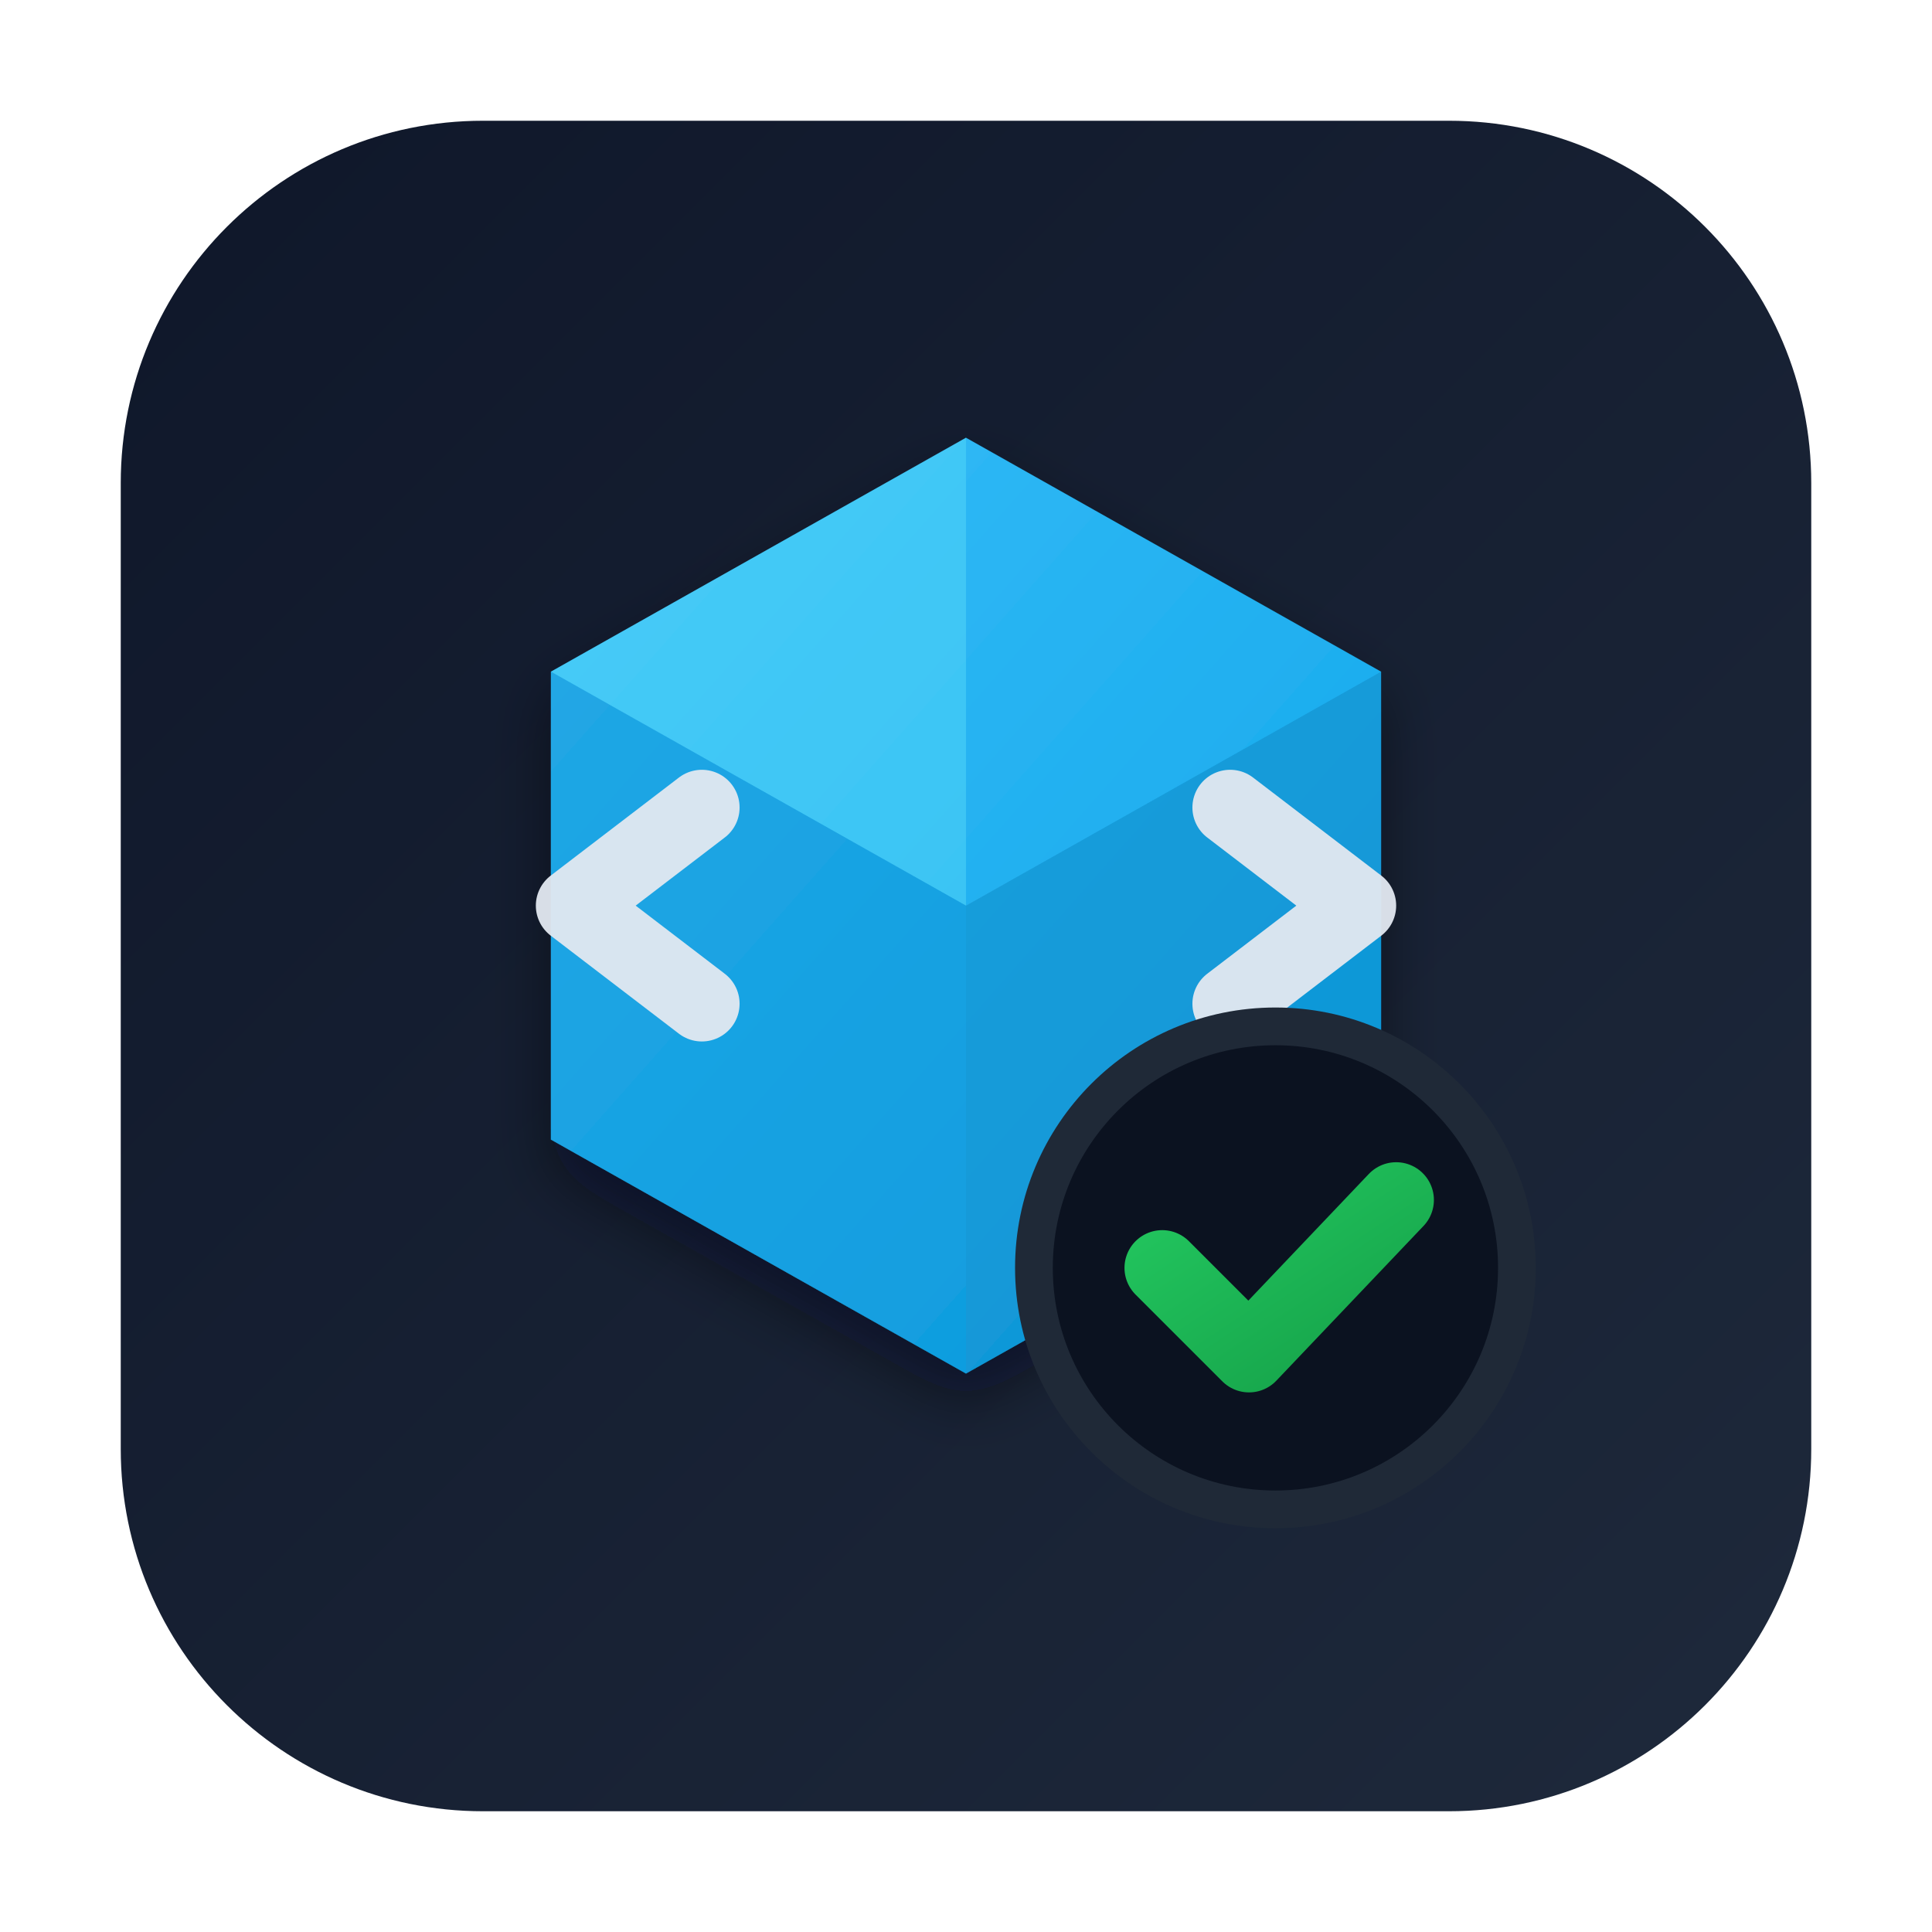
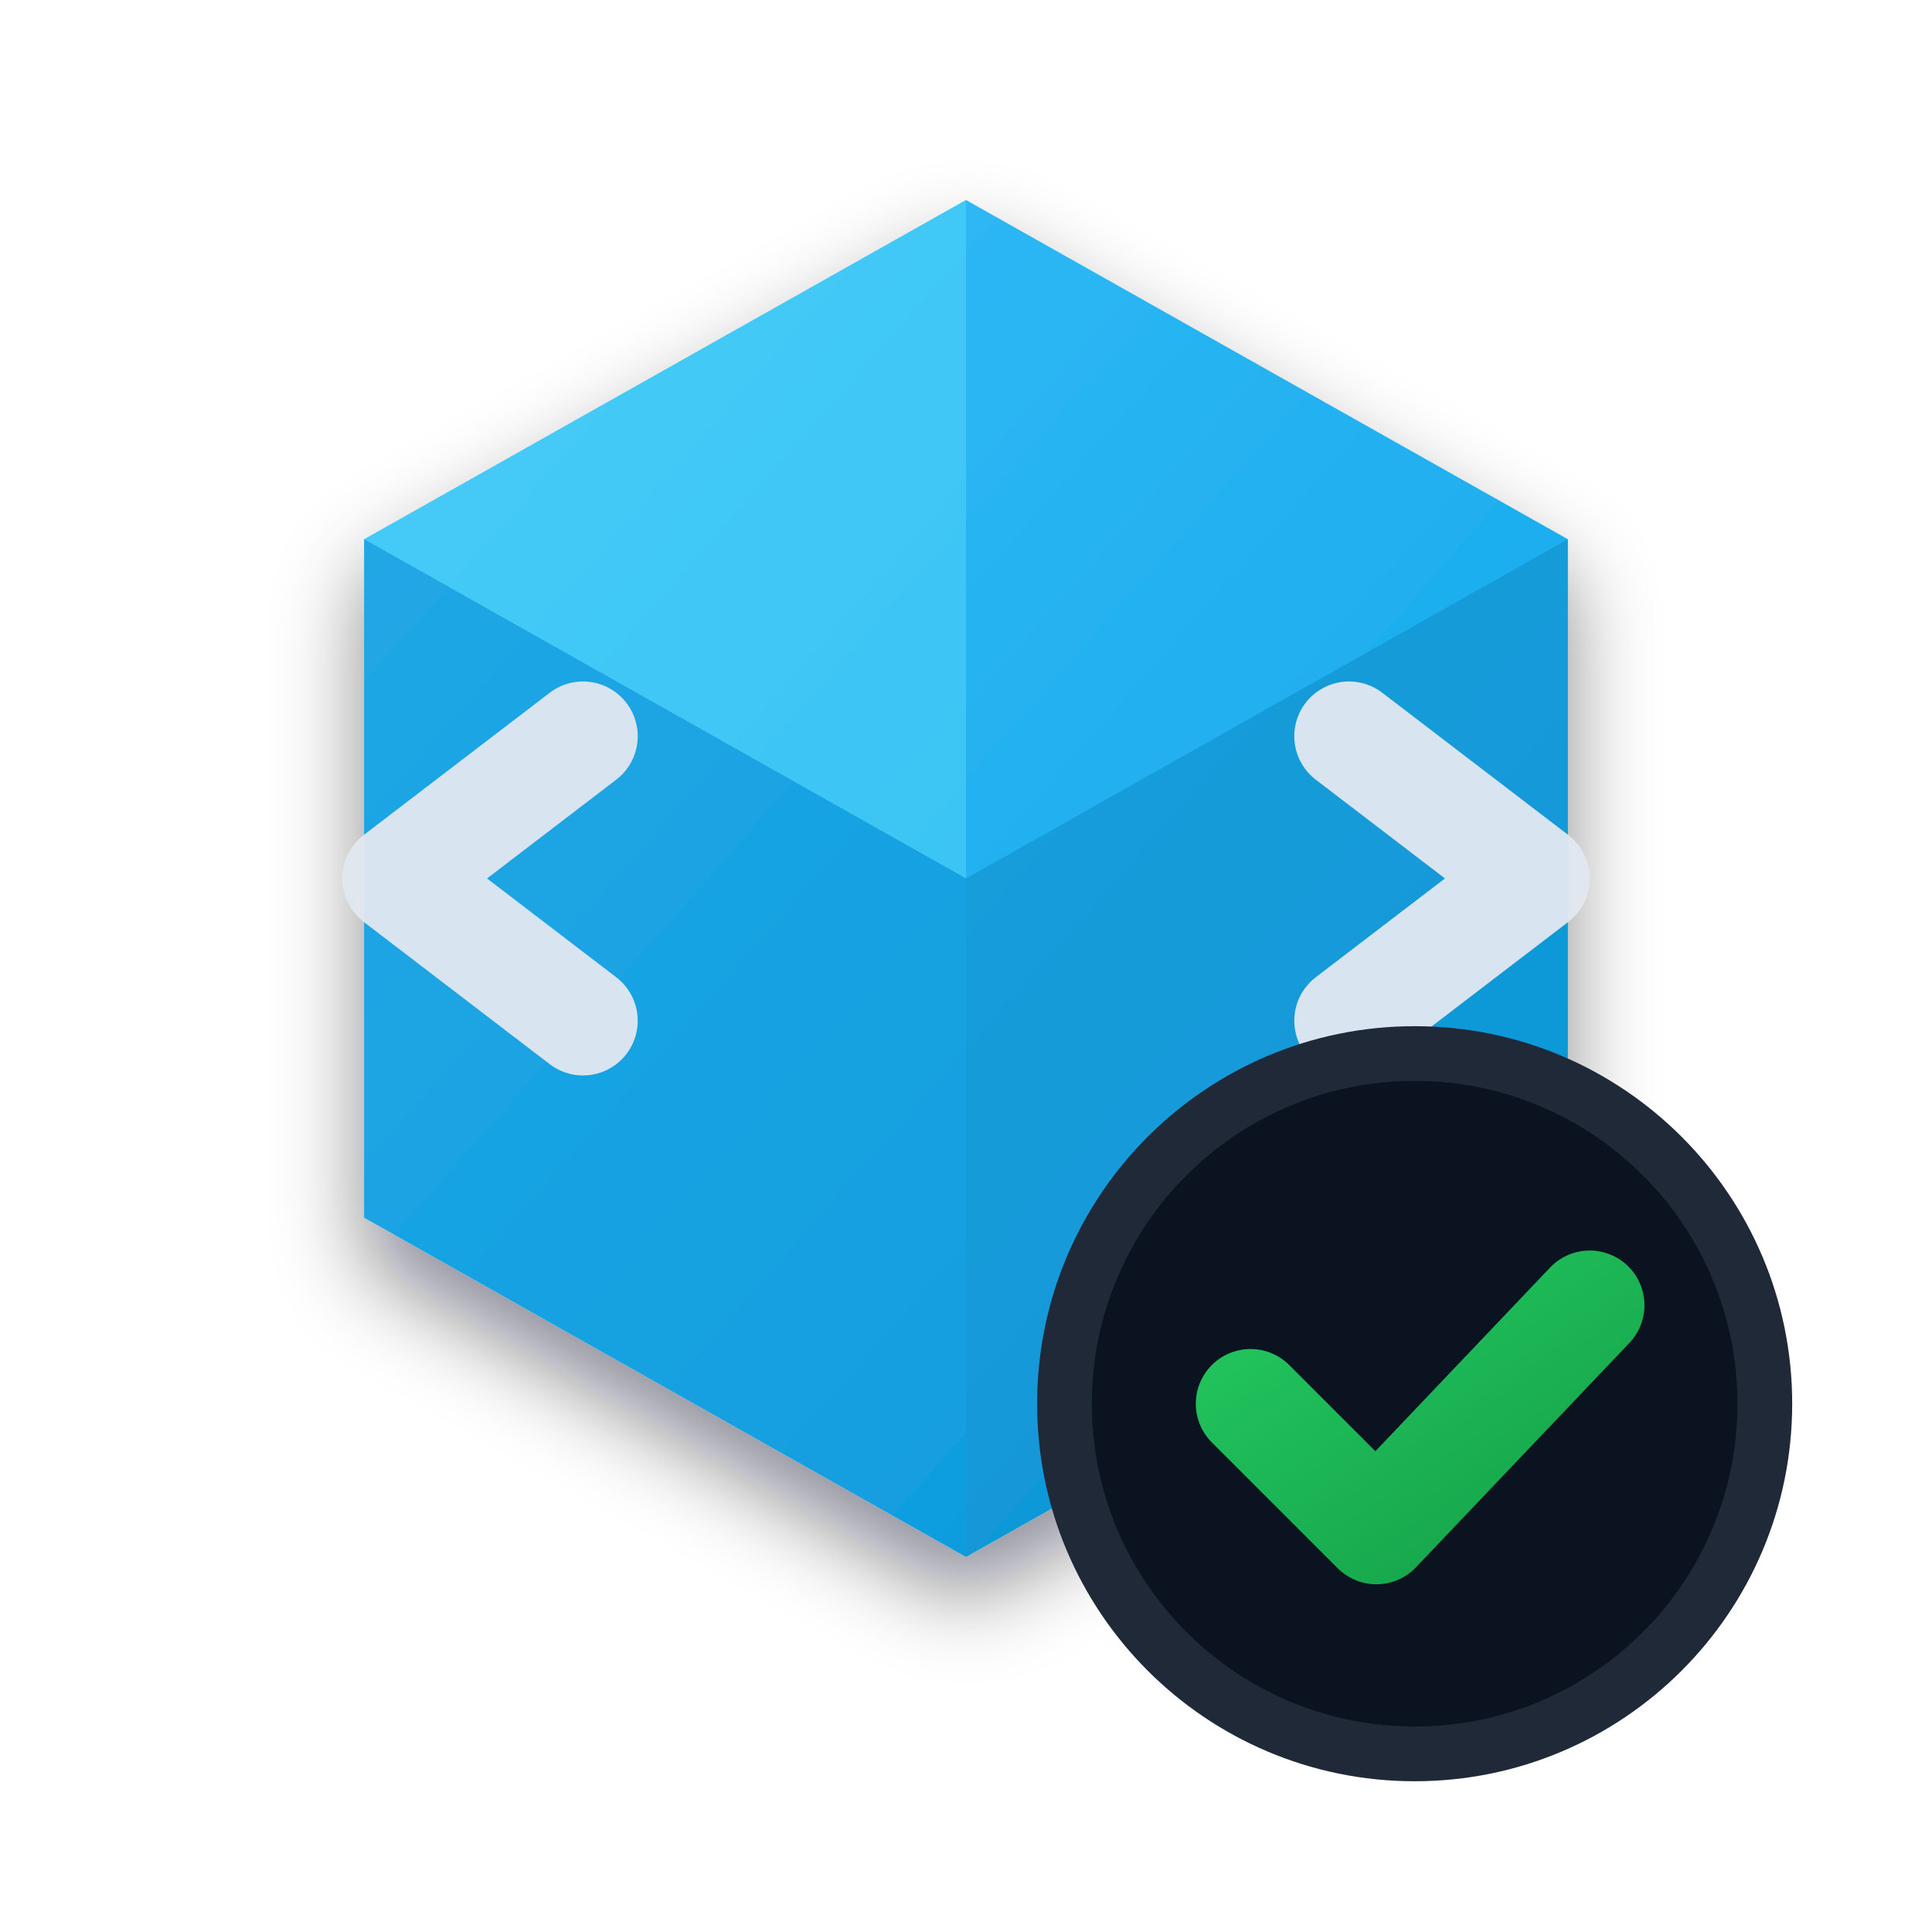
<svg xmlns="http://www.w3.org/2000/svg" viewBox="0 0 512 512" role="img" aria-labelledby="title desc">
  <defs>
    <linearGradient id="bgGrad" x1="0" y1="0" x2="1" y2="1">
      <stop offset="0%" stop-color="#0f172a" />
      <stop offset="100%" stop-color="#1e293b" />
    </linearGradient>
    <linearGradient id="cubeGrad" x1="0" y1="0" x2="1" y2="1">
      <stop offset="0%" stop-color="#38bdf8" />
      <stop offset="100%" stop-color="#0ea5e9" />
    </linearGradient>
    <linearGradient id="checkGrad" x1="0" y1="0" x2="1" y2="1">
      <stop offset="0%" stop-color="#22c55e" />
      <stop offset="100%" stop-color="#16a34a" />
    </linearGradient>
    <filter id="softShadow" x="-20%" y="-20%" width="140%" height="140%">
      <feDropShadow dx="0" dy="8" stdDeviation="8" flood-color="#020617" flood-opacity="0.45" />
    </filter>
  </defs>
-   <rect x="32" y="32" width="448" height="448" rx="96" fill="url(#bgGrad)" />
-   <g filter="url(#softShadow)">
-     <path d="M256 116 366 178V302L256 364 146 302V178L256 116Z" fill="url(#cubeGrad)" />
-     <path d="M256 116V240L146 178 256 116Z" fill="#67e8f9" fill-opacity="0.35" />
-     <path d="M256 240V364L146 302V178L256 240Z" fill="#0284c7" fill-opacity="0.35" />
-     <path d="M256 240 366 178V302L256 364V240Z" fill="#0369a1" fill-opacity="0.28" />
+   <g transform="translate(256 256) scale(1.45) translate(-256 -256)">
+     <g filter="url(#softShadow)">
+       <path d="M256 116 366 178V302L256 364 146 302V178L256 116Z" fill="url(#cubeGrad)" />
+       <path d="M256 116V240L146 178 256 116Z" fill="#67e8f9" fill-opacity="0.35" />
+       <path d="M256 240V364L146 302V178L256 240Z" fill="#0284c7" fill-opacity="0.35" />
+       <path d="M256 240 366 178V302L256 364V240Z" fill="#0369a1" fill-opacity="0.28" />
+     </g>
+     <g stroke="#e2e8f0" stroke-width="20" stroke-linecap="round" stroke-linejoin="round" fill="none" opacity="0.95">
+       <path d="M186 214 152 240 186 266" />
+       <path d="M326 214 360 240 326 266" />
+     </g>
+     <circle cx="338" cy="336" r="64" fill="#0b1220" stroke="#1f2937" stroke-width="10" />
+     <path d="M308 336 331 359 370 318" fill="none" stroke="url(#checkGrad)" stroke-width="20" stroke-linecap="round" stroke-linejoin="round" />
  </g>
-   <g stroke="#e2e8f0" stroke-width="20" stroke-linecap="round" stroke-linejoin="round" fill="none" opacity="0.95">
-     <path d="M186 214 152 240 186 266" />
-     <path d="M326 214 360 240 326 266" />
-   </g>
-   <circle cx="338" cy="336" r="64" fill="#0b1220" stroke="#1f2937" stroke-width="10" />
-   <path d="M308 336 331 359 370 318" fill="none" stroke="url(#checkGrad)" stroke-width="20" stroke-linecap="round" stroke-linejoin="round" />
</svg>
